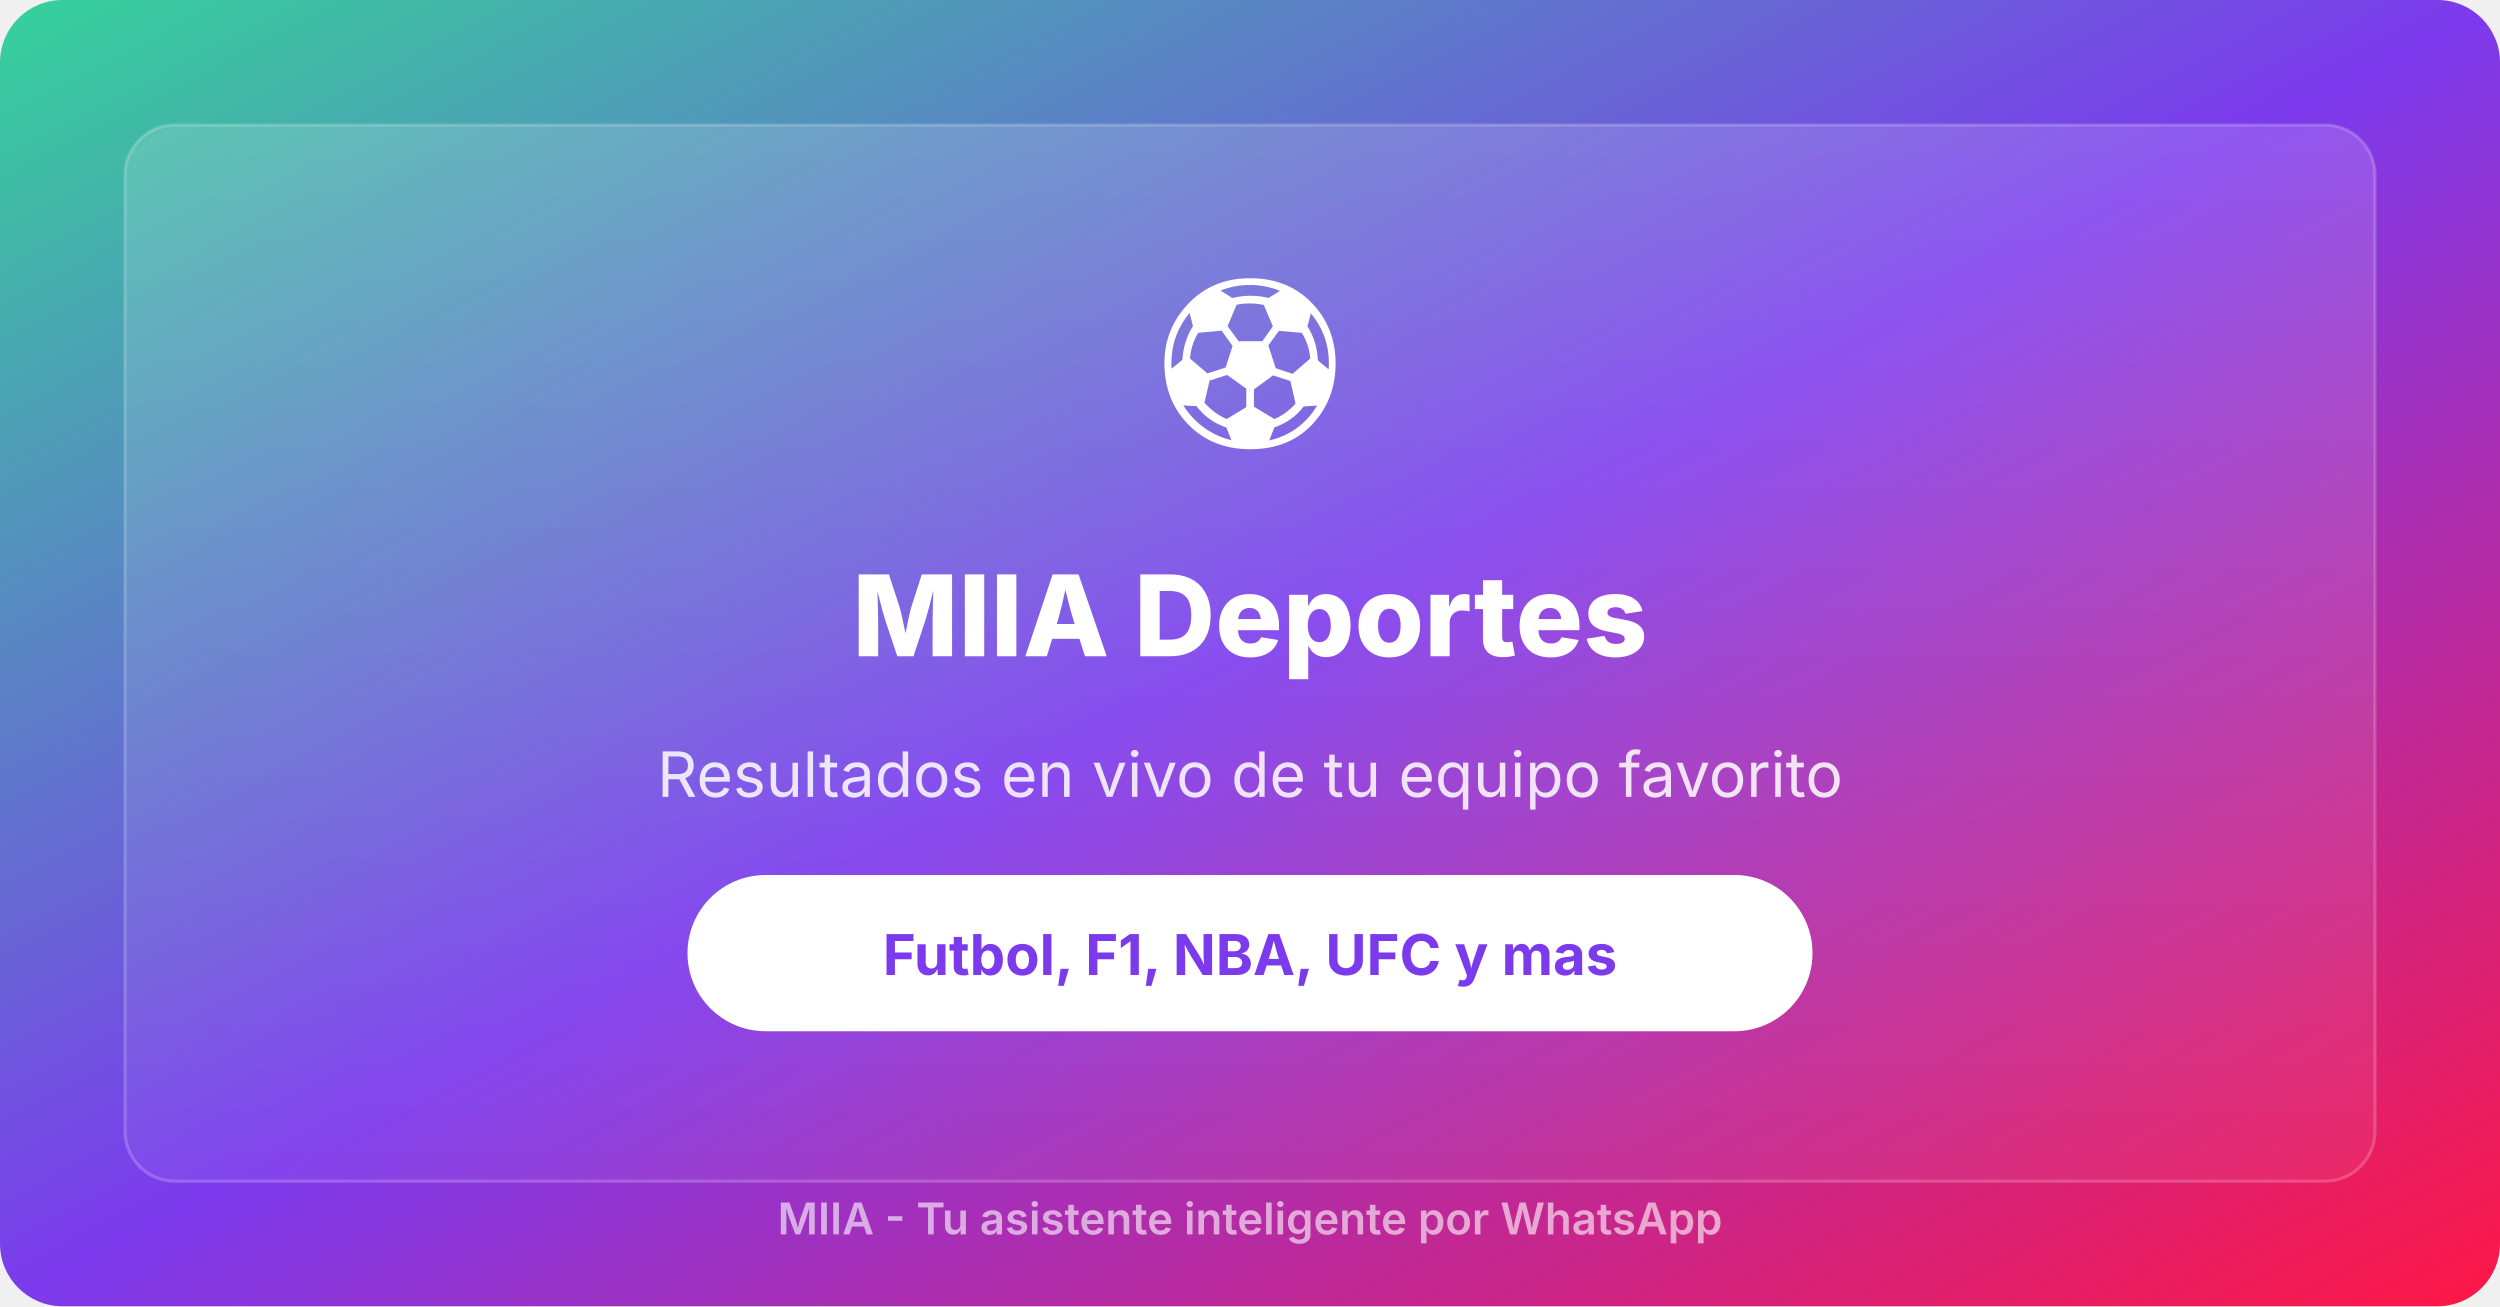
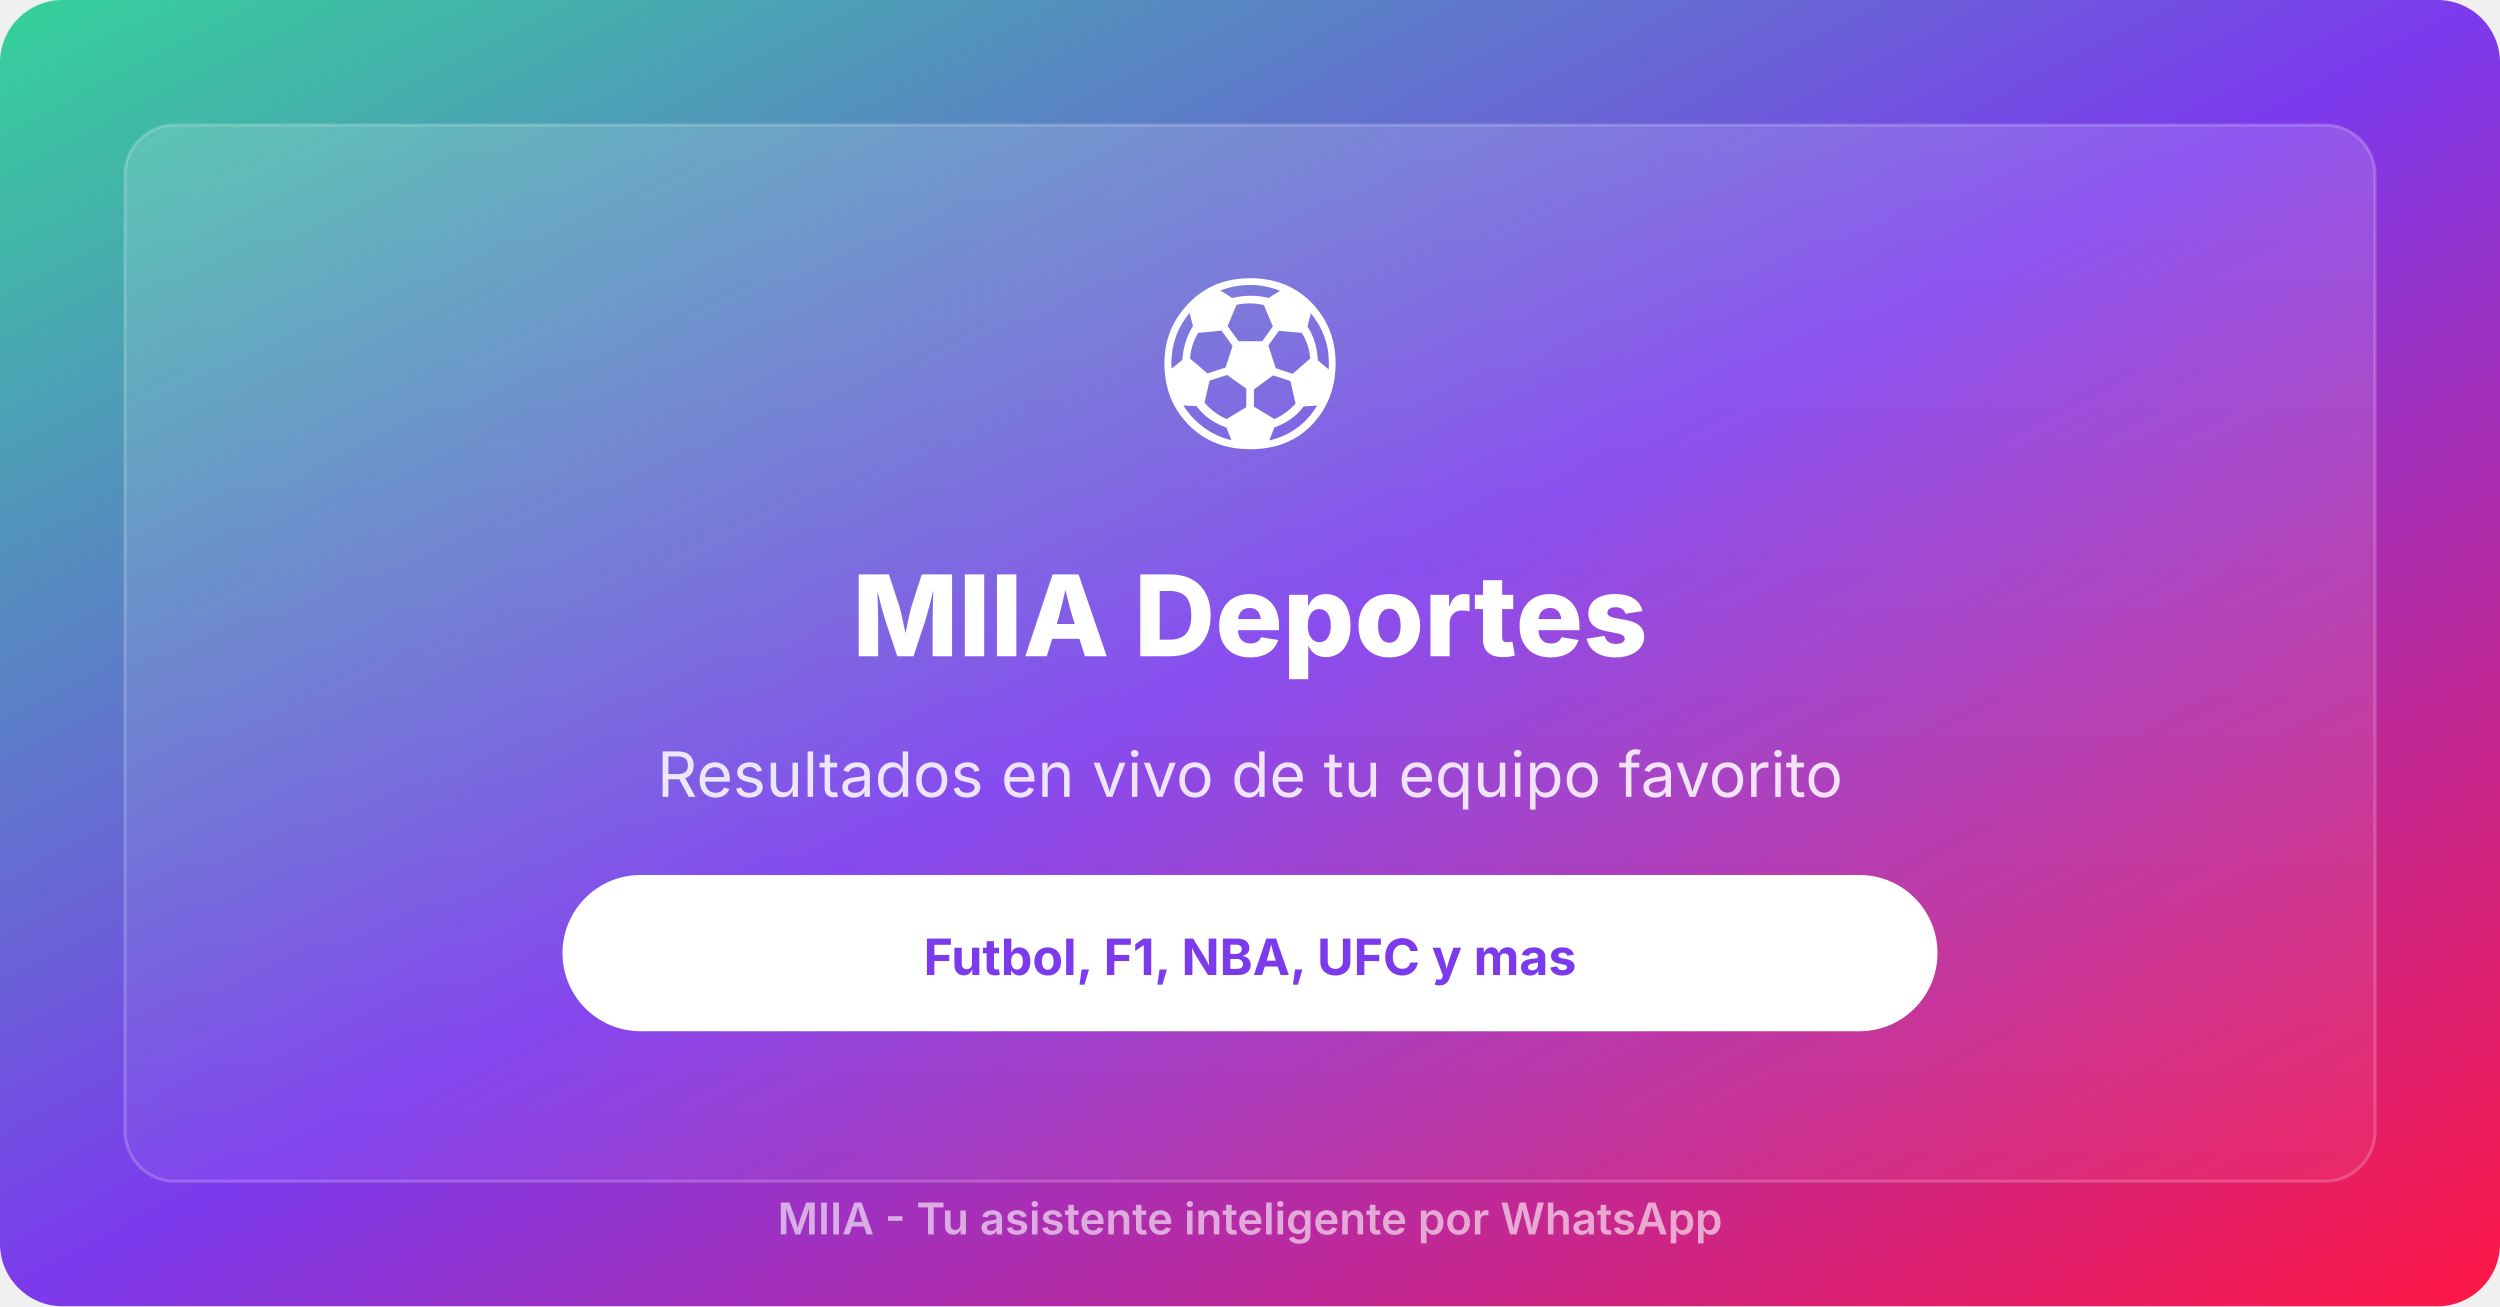
<svg xmlns="http://www.w3.org/2000/svg" width="800" height="418" viewBox="0 0 800 418">
  <defs>
    <linearGradient id="bg" x1="0%" y1="0%" x2="100%" y2="100%">
      <stop offset="0%" style="stop-color:#34D399;stop-opacity:1" />
      <stop offset="50%" style="stop-color:#7C3AED;stop-opacity:1" />
      <stop offset="100%" style="stop-color:#FF1744;stop-opacity:1" />
    </linearGradient>
    <linearGradient id="card" x1="0%" y1="0%" x2="0%" y2="100%">
      <stop offset="0%" style="stop-color:rgba(255,255,255,0.15)" />
      <stop offset="100%" style="stop-color:rgba(255,255,255,0.05)" />
    </linearGradient>
  </defs>
  <rect width="800" height="418" fill="url(#bg)" rx="20" />
  <rect x="40" y="40" width="720" height="338" fill="url(#card)" rx="16" stroke="rgba(255,255,255,0.2)" stroke-width="1" />
  <text x="400" y="140" text-anchor="middle" font-size="72" fill="white">⚽</text>
-   <text x="400" y="210" text-anchor="middle" font-family="Inter, Arial, sans-serif" font-weight="800" font-size="36" fill="white">MIIA Deportes</text>
-   <text x="400" y="255" text-anchor="middle" font-family="Inter, Arial, sans-serif" font-weight="400" font-size="20" fill="rgba(255,255,255,0.85)">Resultados en vivo de tu equipo favorito</text>
-   <rect x="220" y="280" width="360" height="50" rx="25" fill="white" />
-   <text x="400" y="312" text-anchor="middle" font-family="Inter, Arial, sans-serif" font-weight="700" font-size="18" fill="#7C3AED">Futbol, F1, NBA, UFC y mas</text>
-   <text x="400" y="395" text-anchor="middle" font-family="Inter, Arial, sans-serif" font-weight="600" font-size="14" fill="rgba(255,255,255,0.6)">MIIA - Tu asistente inteligente por WhatsApp</text>
+   <text x="400" y="210" text-anchor="middle" font-family="'Inter', sans-serif" font-weight="800" font-size="36" fill="white">MIIA Deportes</text>
+   <text x="400" y="255" text-anchor="middle" font-family="'Inter', sans-serif" font-weight="400" font-size="20" fill="rgba(255,255,255,0.85)">Resultados en vivo de tu equipo favorito</text>
+   <rect x="180" y="280" width="440" height="50" rx="25" fill="white" />
+   <text x="400" y="312" text-anchor="middle" font-family="'Inter', sans-serif" font-weight="700" font-size="16" fill="#7C3AED">Futbol, F1, NBA, UFC y mas</text>
+   <text x="400" y="395" text-anchor="middle" font-family="'Inter', sans-serif" font-weight="600" font-size="14" fill="rgba(255,255,255,0.6)">MIIA - Tu asistente inteligente por WhatsApp</text>
</svg>
